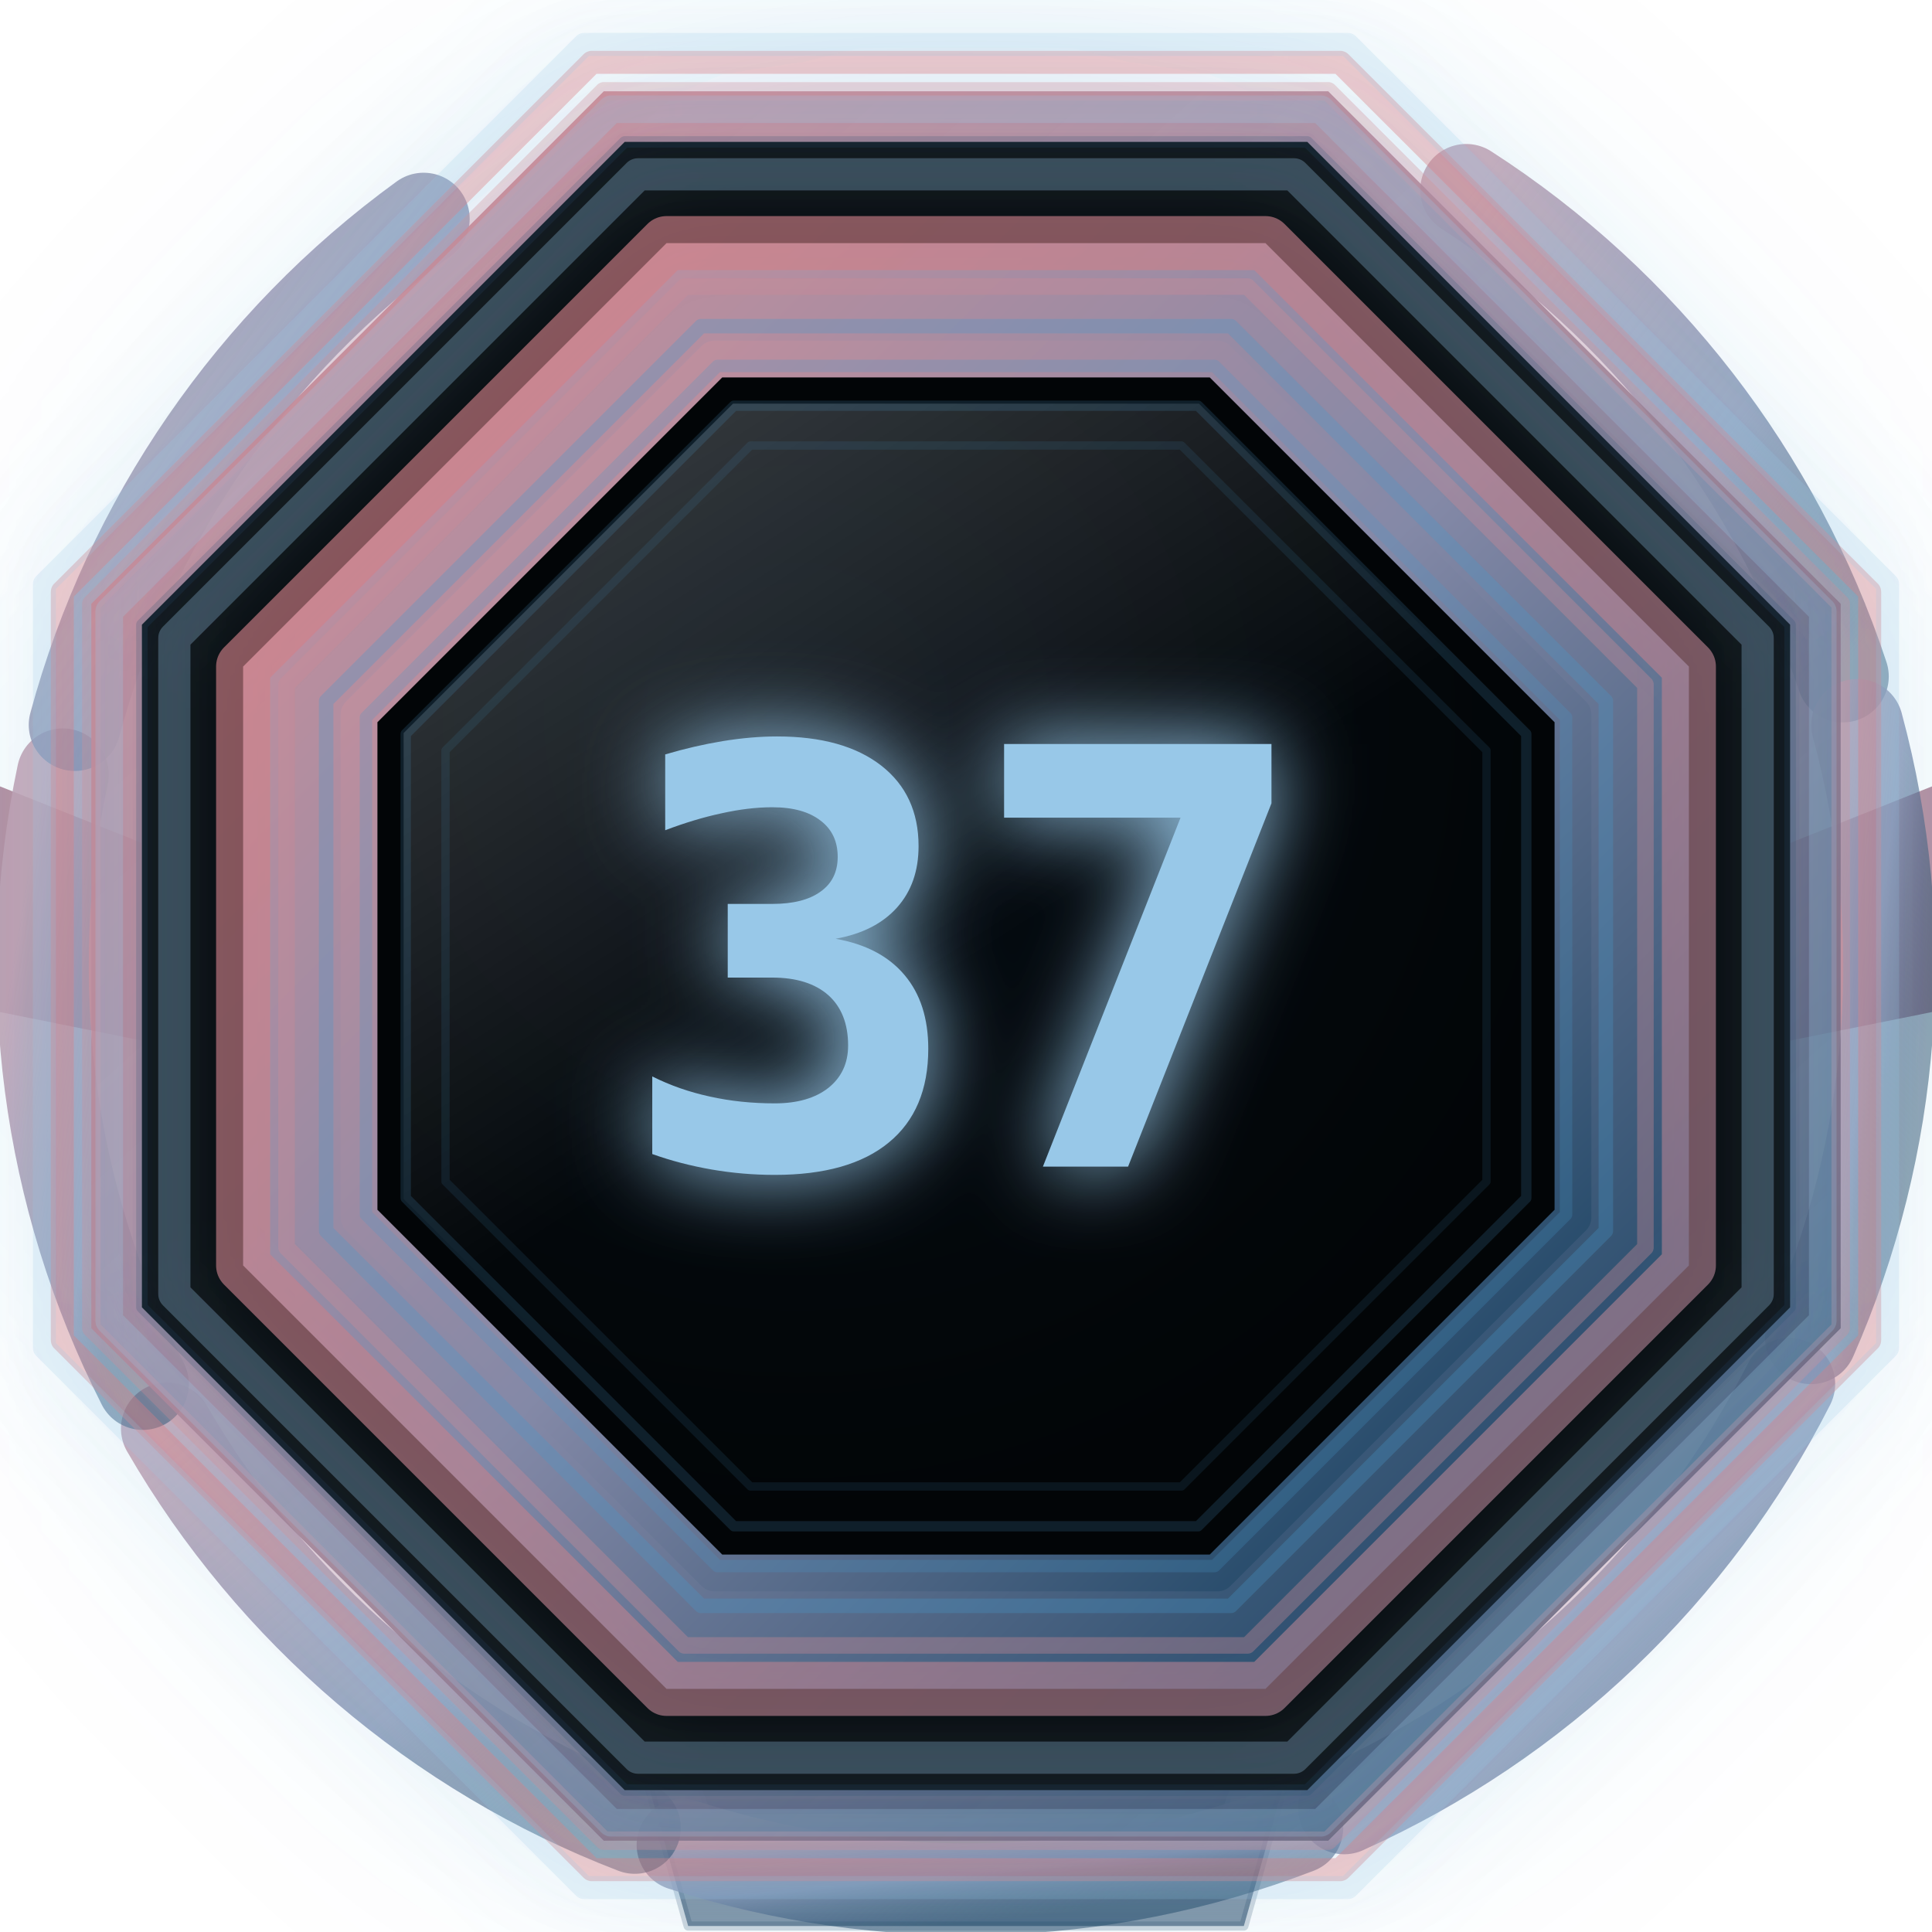
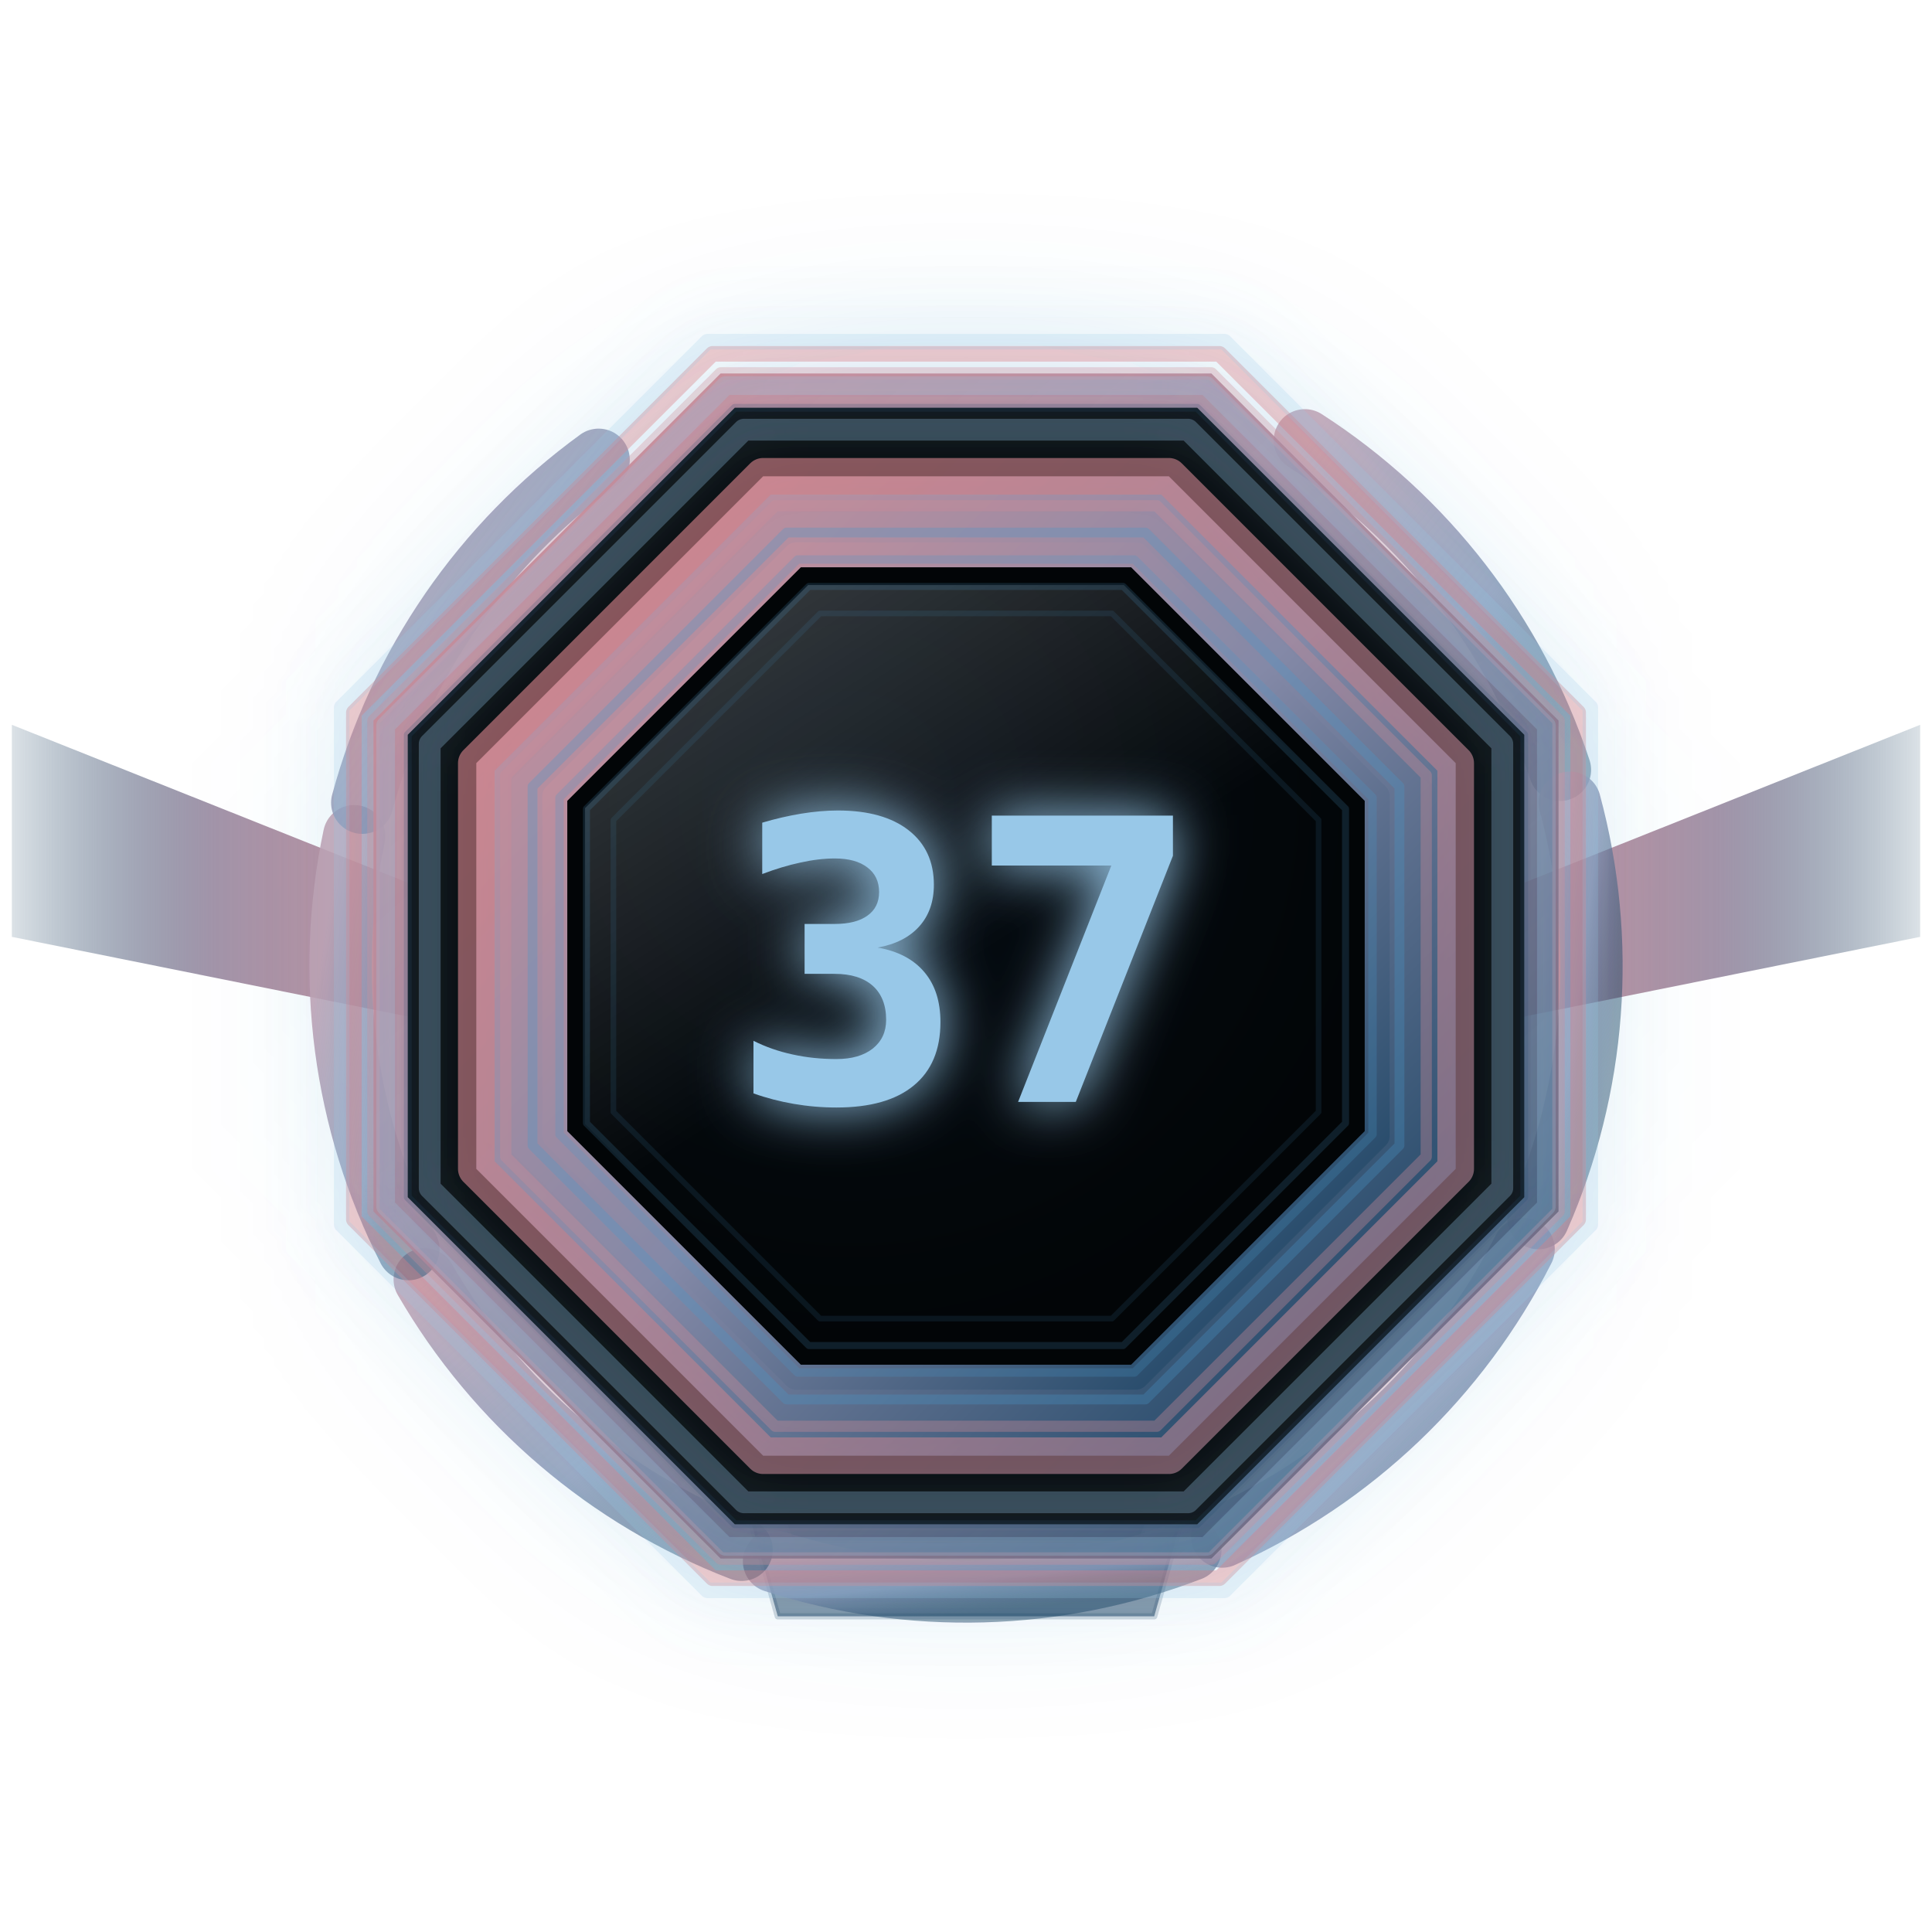
- <svg xmlns="http://www.w3.org/2000/svg" width="84" height="84" viewBox="0 0 84 84" overflow="visible" role="img" aria-label="Level 37 Badge">
+ <svg xmlns="http://www.w3.org/2000/svg" width="84" height="84" viewBox="-20 -20 124 124" overflow="visible" role="img" aria-label="Level 37 Badge">
  <defs>
    <radialGradient id="bglv37" cx="35%" cy="28%" r="72%">
      <stop offset="0%" stop-color="#050d14" />
      <stop offset="100%" stop-color="#020507" />
    </radialGradient>
    <linearGradient id="rimlv37" x1="5%" y1="5%" x2="95%" y2="95%">
      <stop offset="0%" stop-color="#cb909c" />
      <stop offset="50%" stop-color="#8489a7" />
      <stop offset="100%" stop-color="#164060" />
    </linearGradient>
    <linearGradient id="transRinglv37" x1="0%" y1="0%" x2="100%" y2="100%">
      <stop offset="0%" stop-color="#d98086" />
      <stop offset="100%" stop-color="#a78094" />
    </linearGradient>
    <linearGradient id="shlv37" x1="18%" y1="0%" x2="82%" y2="100%">
      <stop offset="0%" stop-color="white" stop-opacity="0.2" />
      <stop offset="50%" stop-color="white" stop-opacity="0" />
    </linearGradient>
    <filter id="gllv37" x="-40%" y="-40%" width="180%" height="180%">
      <feGaussianBlur stdDeviation="1.8" result="b" />
      <feMerge>
        <feMergeNode in="b" />
        <feMergeNode in="SourceGraphic" />
      </feMerge>
    </filter>
    <filter id="halolv37" x="-80%" y="-80%" width="360%" height="360%">
      <feGaussianBlur stdDeviation="8" result="b" />
      <feMerge>
        <feMergeNode in="b" />
        <feMergeNode in="SourceGraphic" />
      </feMerge>
    </filter>
    <linearGradient id="pglv37_0" x1="5%" y1="0%" x2="95%" y2="100%">
      <stop offset="0%" stop-color="#b6a7bb" stop-opacity="0.95" />
      <stop offset="38%" stop-color="#758daf" stop-opacity="0.9" />
      <stop offset="100%" stop-color="#164060" stop-opacity="0.85" />
    </linearGradient>
    <linearGradient id="pglv37_1" x1="5%" y1="0%" x2="95%" y2="100%">
      <stop offset="0%" stop-color="#b6a7bb" stop-opacity="0.95" />
      <stop offset="38%" stop-color="#758daf" stop-opacity="0.9" />
      <stop offset="100%" stop-color="#164060" stop-opacity="0.85" />
    </linearGradient>
    <linearGradient id="pglv37_2" x1="5%" y1="0%" x2="95%" y2="100%">
      <stop offset="0%" stop-color="#d4878f" stop-opacity="0.95" />
      <stop offset="38%" stop-color="#a18297" stop-opacity="0.9" />
      <stop offset="100%" stop-color="#164060" stop-opacity="0.85" />
    </linearGradient>
    <linearGradient id="aplv37_0" x1="0%" y1="0%" x2="0%" y2="100%">
      <stop offset="0%" stop-color="#ce8d98" />
      <stop offset="100%" stop-color="#164060" stop-opacity="0.65" />
    </linearGradient>
    <linearGradient id="aplv37_1" x1="0%" y1="0%" x2="0%" y2="100%">
      <stop offset="0%" stop-color="#95859d" />
      <stop offset="100%" stop-color="#164060" stop-opacity="0.65" />
    </linearGradient>
    <linearGradient id="csLlv37_0" x1="100%" y1="50%" x2="0%" y2="50%">
      <stop offset="0%" stop-color="#ce8d98" stop-opacity="1.0" />
      <stop offset="55%" stop-color="#95859d" stop-opacity="0.88" />
      <stop offset="100%" stop-color="#164060" stop-opacity="0.15" />
    </linearGradient>
    <linearGradient id="csRlv37_0" x1="0%" y1="50%" x2="100%" y2="50%">
      <stop offset="0%" stop-color="#ce8d98" stop-opacity="1.0" />
      <stop offset="55%" stop-color="#95859d" stop-opacity="0.88" />
      <stop offset="100%" stop-color="#164060" stop-opacity="0.15" />
    </linearGradient>
    <linearGradient id="arclv37" x1="0%" y1="0%" x2="100%" y2="100%">
      <stop offset="0%" stop-color="#bca1b2" stop-opacity="0.95" />
      <stop offset="60%" stop-color="#788cae" stop-opacity="0.80" />
      <stop offset="100%" stop-color="#164060" stop-opacity="0.50" />
    </linearGradient>
    <filter id="arBlurlv37" x="-60%" y="-60%" width="220%" height="220%">
      <feGaussianBlur stdDeviation="2.1" result="b" />
      <feMerge>
        <feMergeNode in="b" />
        <feMergeNode in="SourceGraphic" />
      </feMerge>
    </filter>
  </defs>
  <path d="M73.43,55.02L55.02,73.43L28.98,73.43L10.57,55.02L10.57,28.98L28.98,10.57L55.02,10.57L73.43,28.98Z" fill="#3080b8" fill-opacity="0.51" filter="url(#halolv37)" />
  <path d="M55.02,73.43 L28.98,73.43 L30.92,78.87 L53.08,78.87 Z" fill="url(#aplv37_0)" opacity="0.90" />
  <path d="M55.02,73.43 L28.98,73.43" fill="none" stroke="#ce8d98" stroke-width="0.9" stroke-opacity="0.52" stroke-linejoin="round" />
  <path d="M55.02,73.43 L28.98,73.43 L30.92,78.87 L53.08,78.87 Z" fill="none" stroke="#164060" stroke-width="0.4" stroke-opacity="0.2" stroke-linejoin="round" />
  <path d="M56.19,76.26 L27.81,76.26 L29.92,83.74 L54.08,83.74 Z" fill="url(#aplv37_1)" opacity="0.82" />
  <path d="M56.19,76.26 L27.81,76.26" fill="none" stroke="#ce8d98" stroke-width="0.9" stroke-opacity="0.42" stroke-linejoin="round" />
  <path d="M56.19,76.26 L27.81,76.26 L29.92,83.74 L54.08,83.74 Z" fill="none" stroke="#164060" stroke-width="0.4" stroke-opacity="0.2" stroke-linejoin="round" />
  <polygon points="9.68,38.05 9.68,45.95 -19.24,40.13 -19.24,26.52" fill="url(#csLlv37_0)" />
  <polygon points="74.32,38.05 74.32,45.95 103.24,40.13 103.24,26.52" fill="url(#csRlv37_0)" />
  <path d="M63.75,8.26 A40.14,40.14 0 0,1 80.12,29.41" fill="none" stroke="url(#arclv37)" stroke-width="4.0" stroke-opacity="0.93" stroke-linecap="round" />
  <path d="M80.75,31.52 A40.14,40.14 0 0,1 78.74,58.18" fill="none" stroke="url(#arclv37)" stroke-width="4.0" stroke-opacity="0.93" stroke-linecap="round" />
  <path d="M77.79,60.17 A40.14,40.14 0 0,1 58.44,78.62" fill="none" stroke="url(#arclv37)" stroke-width="4.0" stroke-opacity="0.93" stroke-linecap="round" />
  <path d="M56.40,79.47 A40.14,40.14 0 0,1 29.68,80.21" fill="none" stroke="url(#arclv37)" stroke-width="4.0" stroke-opacity="0.93" stroke-linecap="round" />
  <path d="M27.60,79.47 A40.14,40.14 0 0,1 7.26,62.11" fill="none" stroke="url(#arclv37)" stroke-width="4.0" stroke-opacity="0.93" stroke-linecap="round" />
  <path d="M6.21,60.17 A40.14,40.14 0 0,1 2.73,33.67" fill="none" stroke="url(#arclv37)" stroke-width="4.0" stroke-opacity="0.93" stroke-linecap="round" />
  <path d="M3.25,31.52 A40.14,40.14 0 0,1 18.42,9.51" fill="none" stroke="url(#arclv37)" stroke-width="4.0" stroke-opacity="0.93" stroke-linecap="round" />
  <path d="M75.63,55.93L55.93,75.63L28.07,75.63L8.37,55.93L8.37,28.07L28.07,8.37L55.93,8.37L75.63,28.07Z" fill="url(#pglv37_0)" />
  <path d="M73.43,55.02L55.02,73.43L28.98,73.43L10.57,55.02L10.57,28.98L28.98,10.57L55.02,10.57L73.43,28.98Z" fill="#020507" />
  <path d="M75.63,55.93L55.93,75.63L28.07,75.63L8.37,55.93L8.37,28.07L28.07,8.37L55.93,8.37L75.63,28.07Z" fill="none" stroke="#b6a7bb" stroke-width="0.8" stroke-opacity="0.48" stroke-linejoin="round" />
  <path d="M73.43,55.02L55.02,73.43L28.98,73.43L10.57,55.02L10.57,28.98L28.98,10.57L55.02,10.57L73.43,28.98Z" fill="none" stroke="#164060" stroke-width="0.5" stroke-opacity="0.28" stroke-linejoin="round" />
  <path d="M77.83,56.84L56.84,77.83L27.16,77.83L6.17,56.84L6.17,27.16L27.16,6.17L56.84,6.17L77.83,27.16Z" fill="url(#pglv37_1)" />
  <path d="M75.63,55.93L55.93,75.63L28.07,75.63L8.37,55.93L8.37,28.07L28.07,8.37L55.93,8.37L75.63,28.07Z" fill="#020507" />
  <path d="M77.83,56.84L56.84,77.83L27.16,77.83L6.17,56.84L6.17,27.16L27.16,6.17L56.84,6.17L77.83,27.16Z" fill="none" stroke="#b6a7bb" stroke-width="0.8" stroke-opacity="0.40" stroke-linejoin="round" />
  <path d="M75.63,55.93L55.93,75.63L28.07,75.63L8.37,55.93L8.37,28.07L28.07,8.37L55.93,8.37L75.63,28.07Z" fill="none" stroke="#164060" stroke-width="0.5" stroke-opacity="0.24" stroke-linejoin="round" />
  <path d="M80.03,57.75L57.75,80.03L26.25,80.03L3.97,57.75L3.97,26.25L26.25,3.97L57.75,3.97L80.03,26.25Z" fill="url(#pglv37_2)" />
  <path d="M77.83,56.84L56.84,77.83L27.16,77.83L6.17,56.84L6.17,27.16L27.16,6.17L56.84,6.17L77.83,27.16Z" fill="#020507" />
  <path d="M80.03,57.75L57.75,80.03L26.25,80.03L3.97,57.75L3.97,26.25L26.25,3.97L57.75,3.97L80.03,26.25Z" fill="none" stroke="#d4878f" stroke-width="0.8" stroke-opacity="0.32" stroke-linejoin="round" />
  <path d="M77.83,56.84L56.84,77.83L27.16,77.83L6.17,56.84L6.17,27.16L27.16,6.17L56.84,6.17L77.83,27.16Z" fill="none" stroke="#164060" stroke-width="0.5" stroke-opacity="0.20" stroke-linejoin="round" />
  <path d="M81.29,58.27L58.27,81.29L25.73,81.29L2.71,58.27L2.71,25.73L25.73,2.71L58.27,2.71L81.29,25.73Z" fill="none" stroke="#df797d" stroke-width="1.0" stroke-opacity="0.38" stroke-linejoin="round" />
  <path d="M73.43,55.02L55.02,73.43L28.98,73.43L10.57,55.02L10.57,28.98L28.98,10.57L55.02,10.57L73.43,28.98Z" fill="url(#rimlv37)" />
  <path d="M68.39,52.93L52.93,68.39L31.07,68.39L15.61,52.93L15.61,31.07L31.07,15.61L52.93,15.61L68.39,31.07Z" fill="#020507" />
  <path d="M68.39,52.93L52.93,68.39L31.07,68.39L15.61,52.93L15.61,31.07L31.07,15.61L52.93,15.61L68.39,31.07Z" fill="none" stroke="url(#rimlv37)" stroke-width="1.60" stroke-linejoin="round" />
  <path d="M66.45,52.13L52.13,66.45L31.87,66.45L17.55,52.13L17.55,31.87L31.87,17.55L52.13,17.55L66.45,31.87Z" fill="url(#bglv37)" />
  <path d="M66.45,52.13L52.13,66.45L31.87,66.45L17.55,52.13L17.55,31.87L31.87,17.55L52.13,17.55L66.45,31.87Z" fill="url(#shlv37)" />
  <path d="M76.42,56.26L56.26,76.42L27.74,76.42L7.58,56.26L7.58,27.74L27.74,7.58L56.26,7.58L76.42,27.74Z" fill="none" stroke="#98c8e8" stroke-width="1.4" stroke-opacity="0.30" filter="url(#arBlurlv37)" stroke-linejoin="round" />
  <path d="M79.25,57.43L57.43,79.25L26.57,79.25L4.75,57.43L4.75,26.57L26.57,4.75L57.43,4.75L79.25,26.57Z" fill="none" stroke="#98c8e8" stroke-width="1.2" stroke-opacity="0.25" filter="url(#arBlurlv37)" stroke-linejoin="round" />
  <path d="M82.07,58.60L58.60,82.07L25.40,82.07L1.93,58.60L1.93,25.40L25.40,1.93L58.60,1.93L82.07,25.40Z" fill="none" stroke="#98c8e8" stroke-width="1.0" stroke-opacity="0.20" filter="url(#arBlurlv37)" stroke-linejoin="round" />
  <path d="M73.43,55.02L55.02,73.43L28.98,73.43L10.57,55.02L10.57,28.98L28.98,10.57L55.02,10.57L73.43,28.98Z" fill="none" stroke="url(#transRinglv37)" stroke-width="2.35" stroke-opacity="0.63" stroke-linejoin="round" />
  <path d="M71.54,54.24L54.24,71.54L29.76,71.54L12.46,54.24L12.46,29.76L29.76,12.46L54.24,12.46L71.54,29.76Z" fill="none" stroke="#ce8d98" stroke-width="0.72" stroke-opacity="0.36" stroke-linejoin="round" />
  <path d="M69.82,53.52L53.52,69.82L30.48,69.82L14.18,53.52L14.18,30.48L30.48,14.18L53.52,14.18L69.82,30.48Z" fill="none" stroke="#4898c8" stroke-width="0.63" stroke-opacity="0.30" stroke-linejoin="round" />
  <path d="M68.09,52.81L52.81,68.09L31.19,68.09L15.91,52.81L15.91,31.19L31.19,15.91L52.81,15.91L68.09,31.19Z" fill="none" stroke="#4898c8" stroke-width="0.54" stroke-opacity="0.24" stroke-linejoin="round" />
  <path d="M66.36,52.09L52.09,66.36L31.91,66.36L17.64,52.09L17.64,31.91L31.91,17.64L52.09,17.64L66.36,31.91Z" fill="none" stroke="#4898c8" stroke-width="0.45" stroke-opacity="0.18" stroke-linejoin="round" />
  <path d="M64.63,51.37L51.37,64.63L32.63,64.63L19.37,51.37L19.37,32.63L32.63,19.37L51.37,19.37L64.63,32.63Z" fill="none" stroke="#4898c8" stroke-width="0.36" stroke-opacity="0.12" stroke-linejoin="round" />
  <text x="42.0" y="42.0" text-anchor="middle" dominant-baseline="central" font-family="Orbitron,monospace" font-weight="900" font-size="25.2" fill="#98c8e8" filter="url(#gllv37)">37</text>
</svg>
